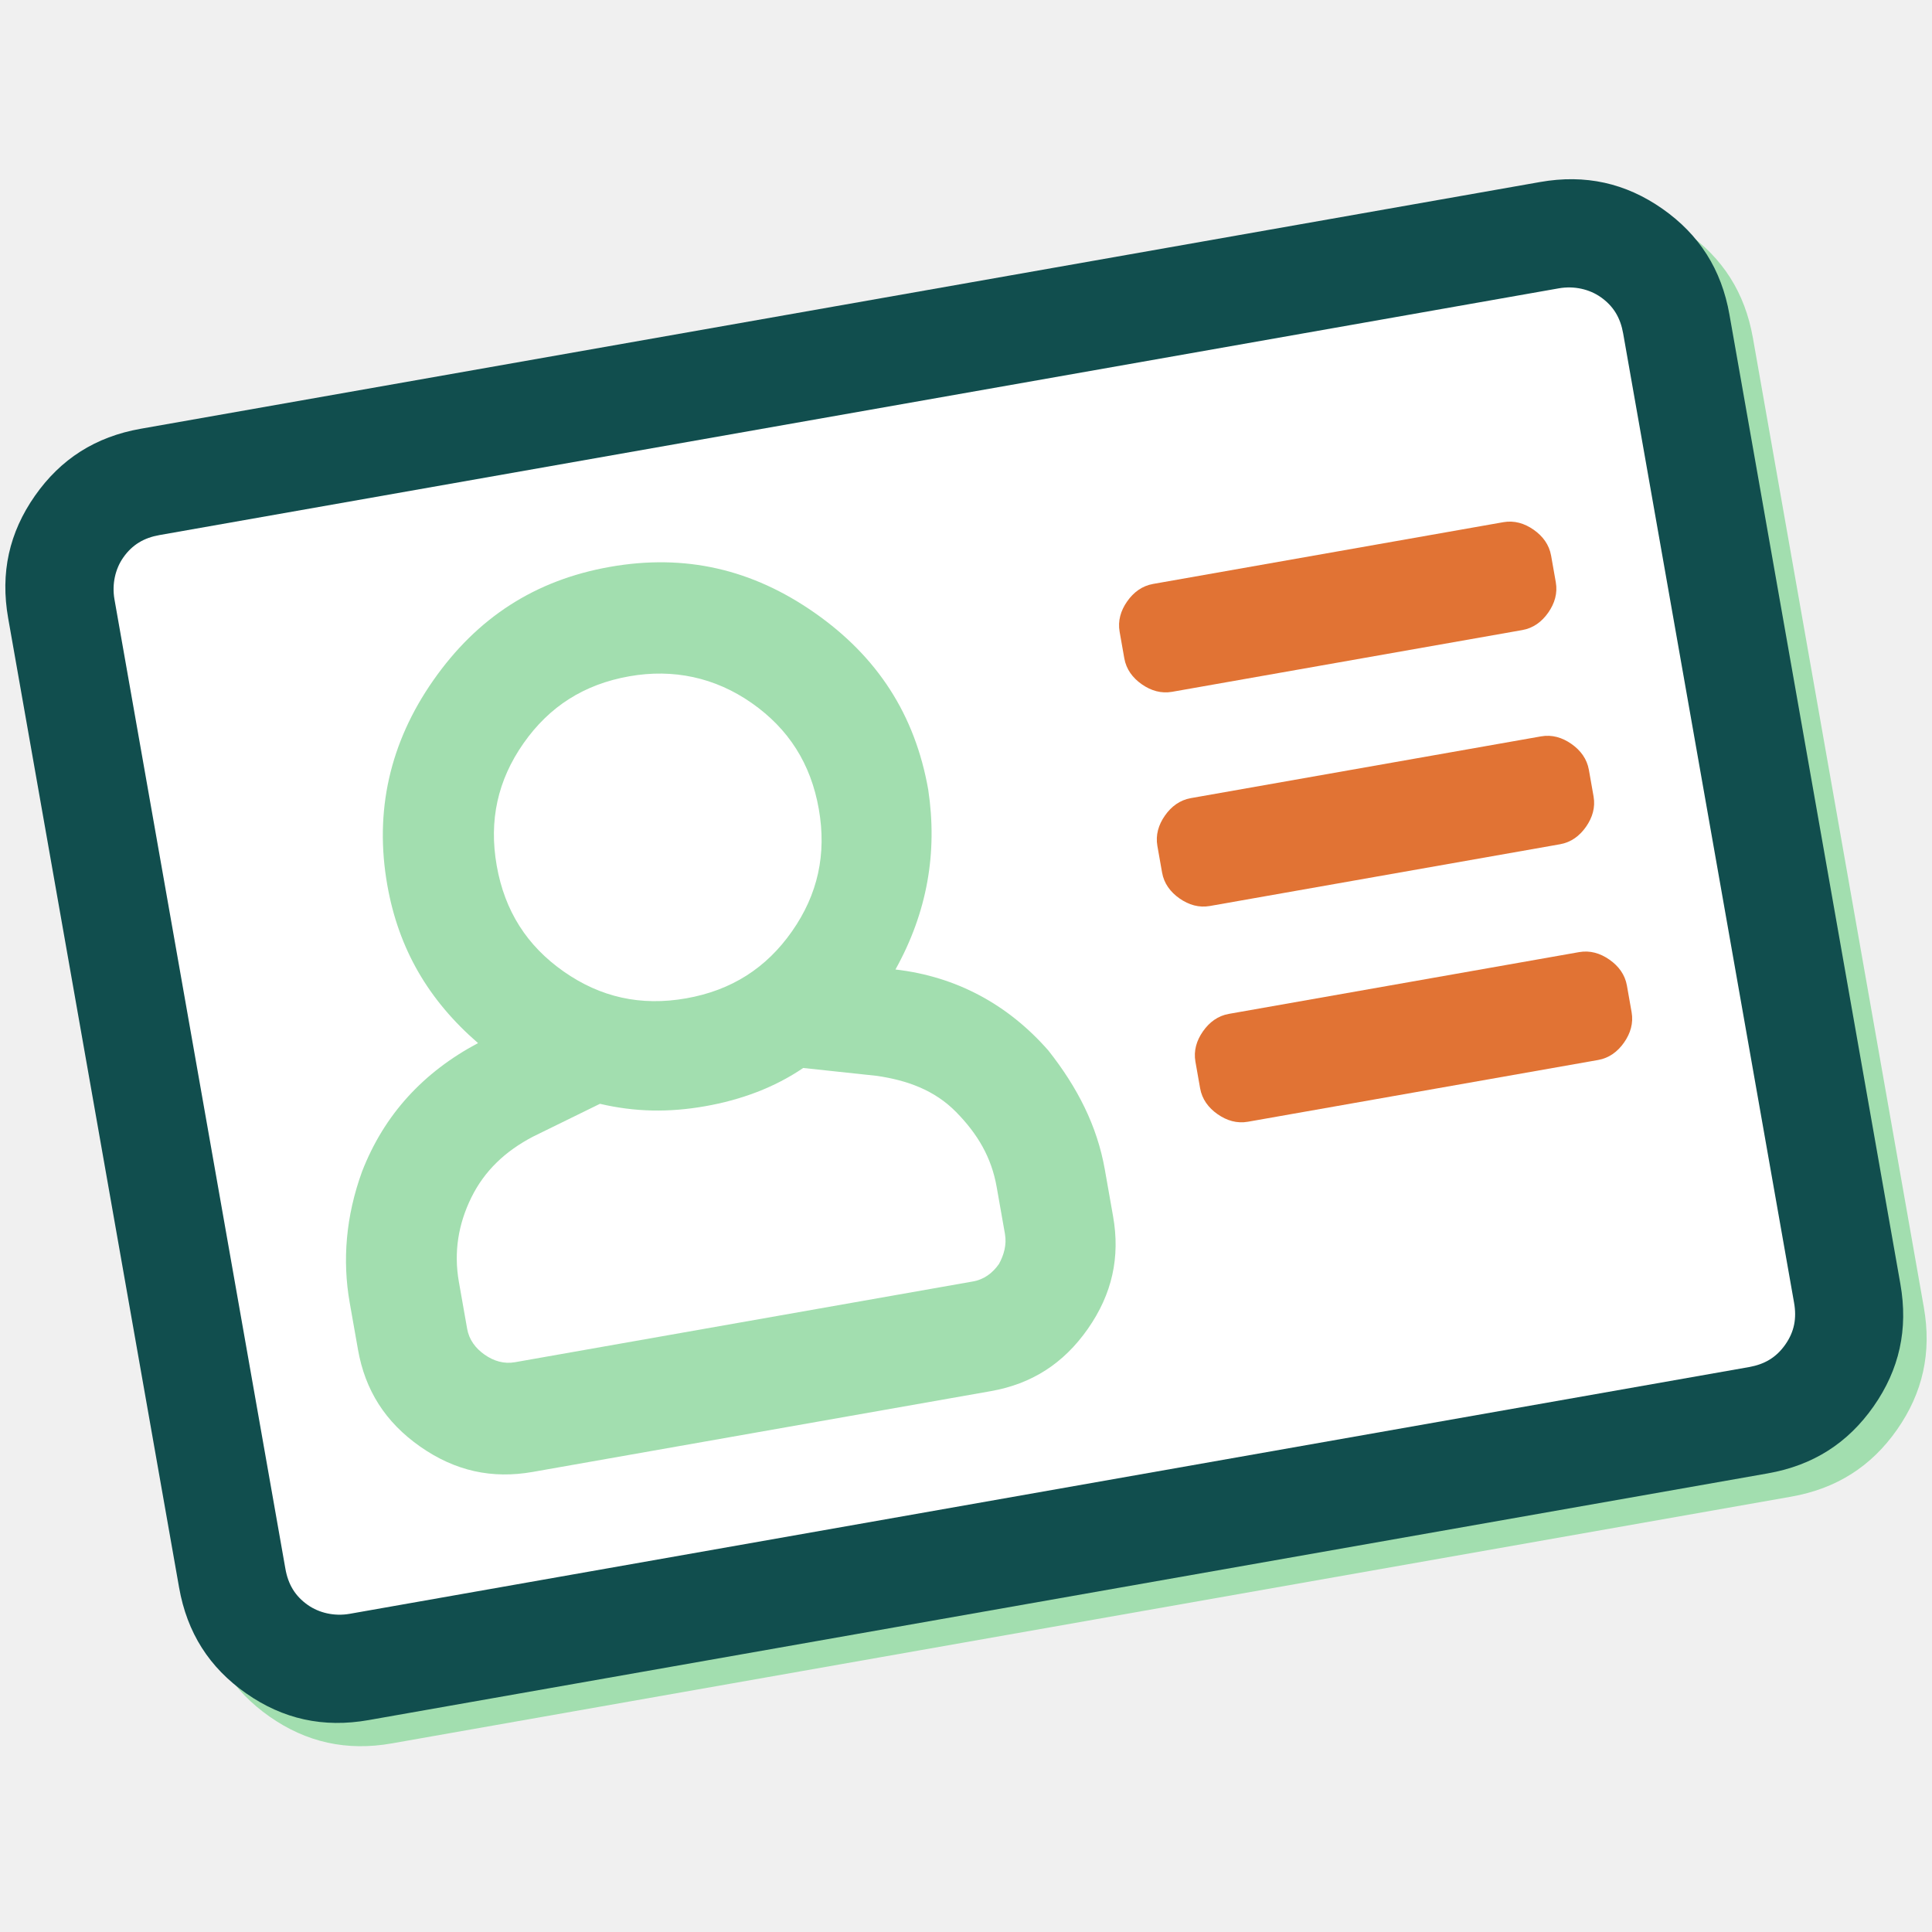
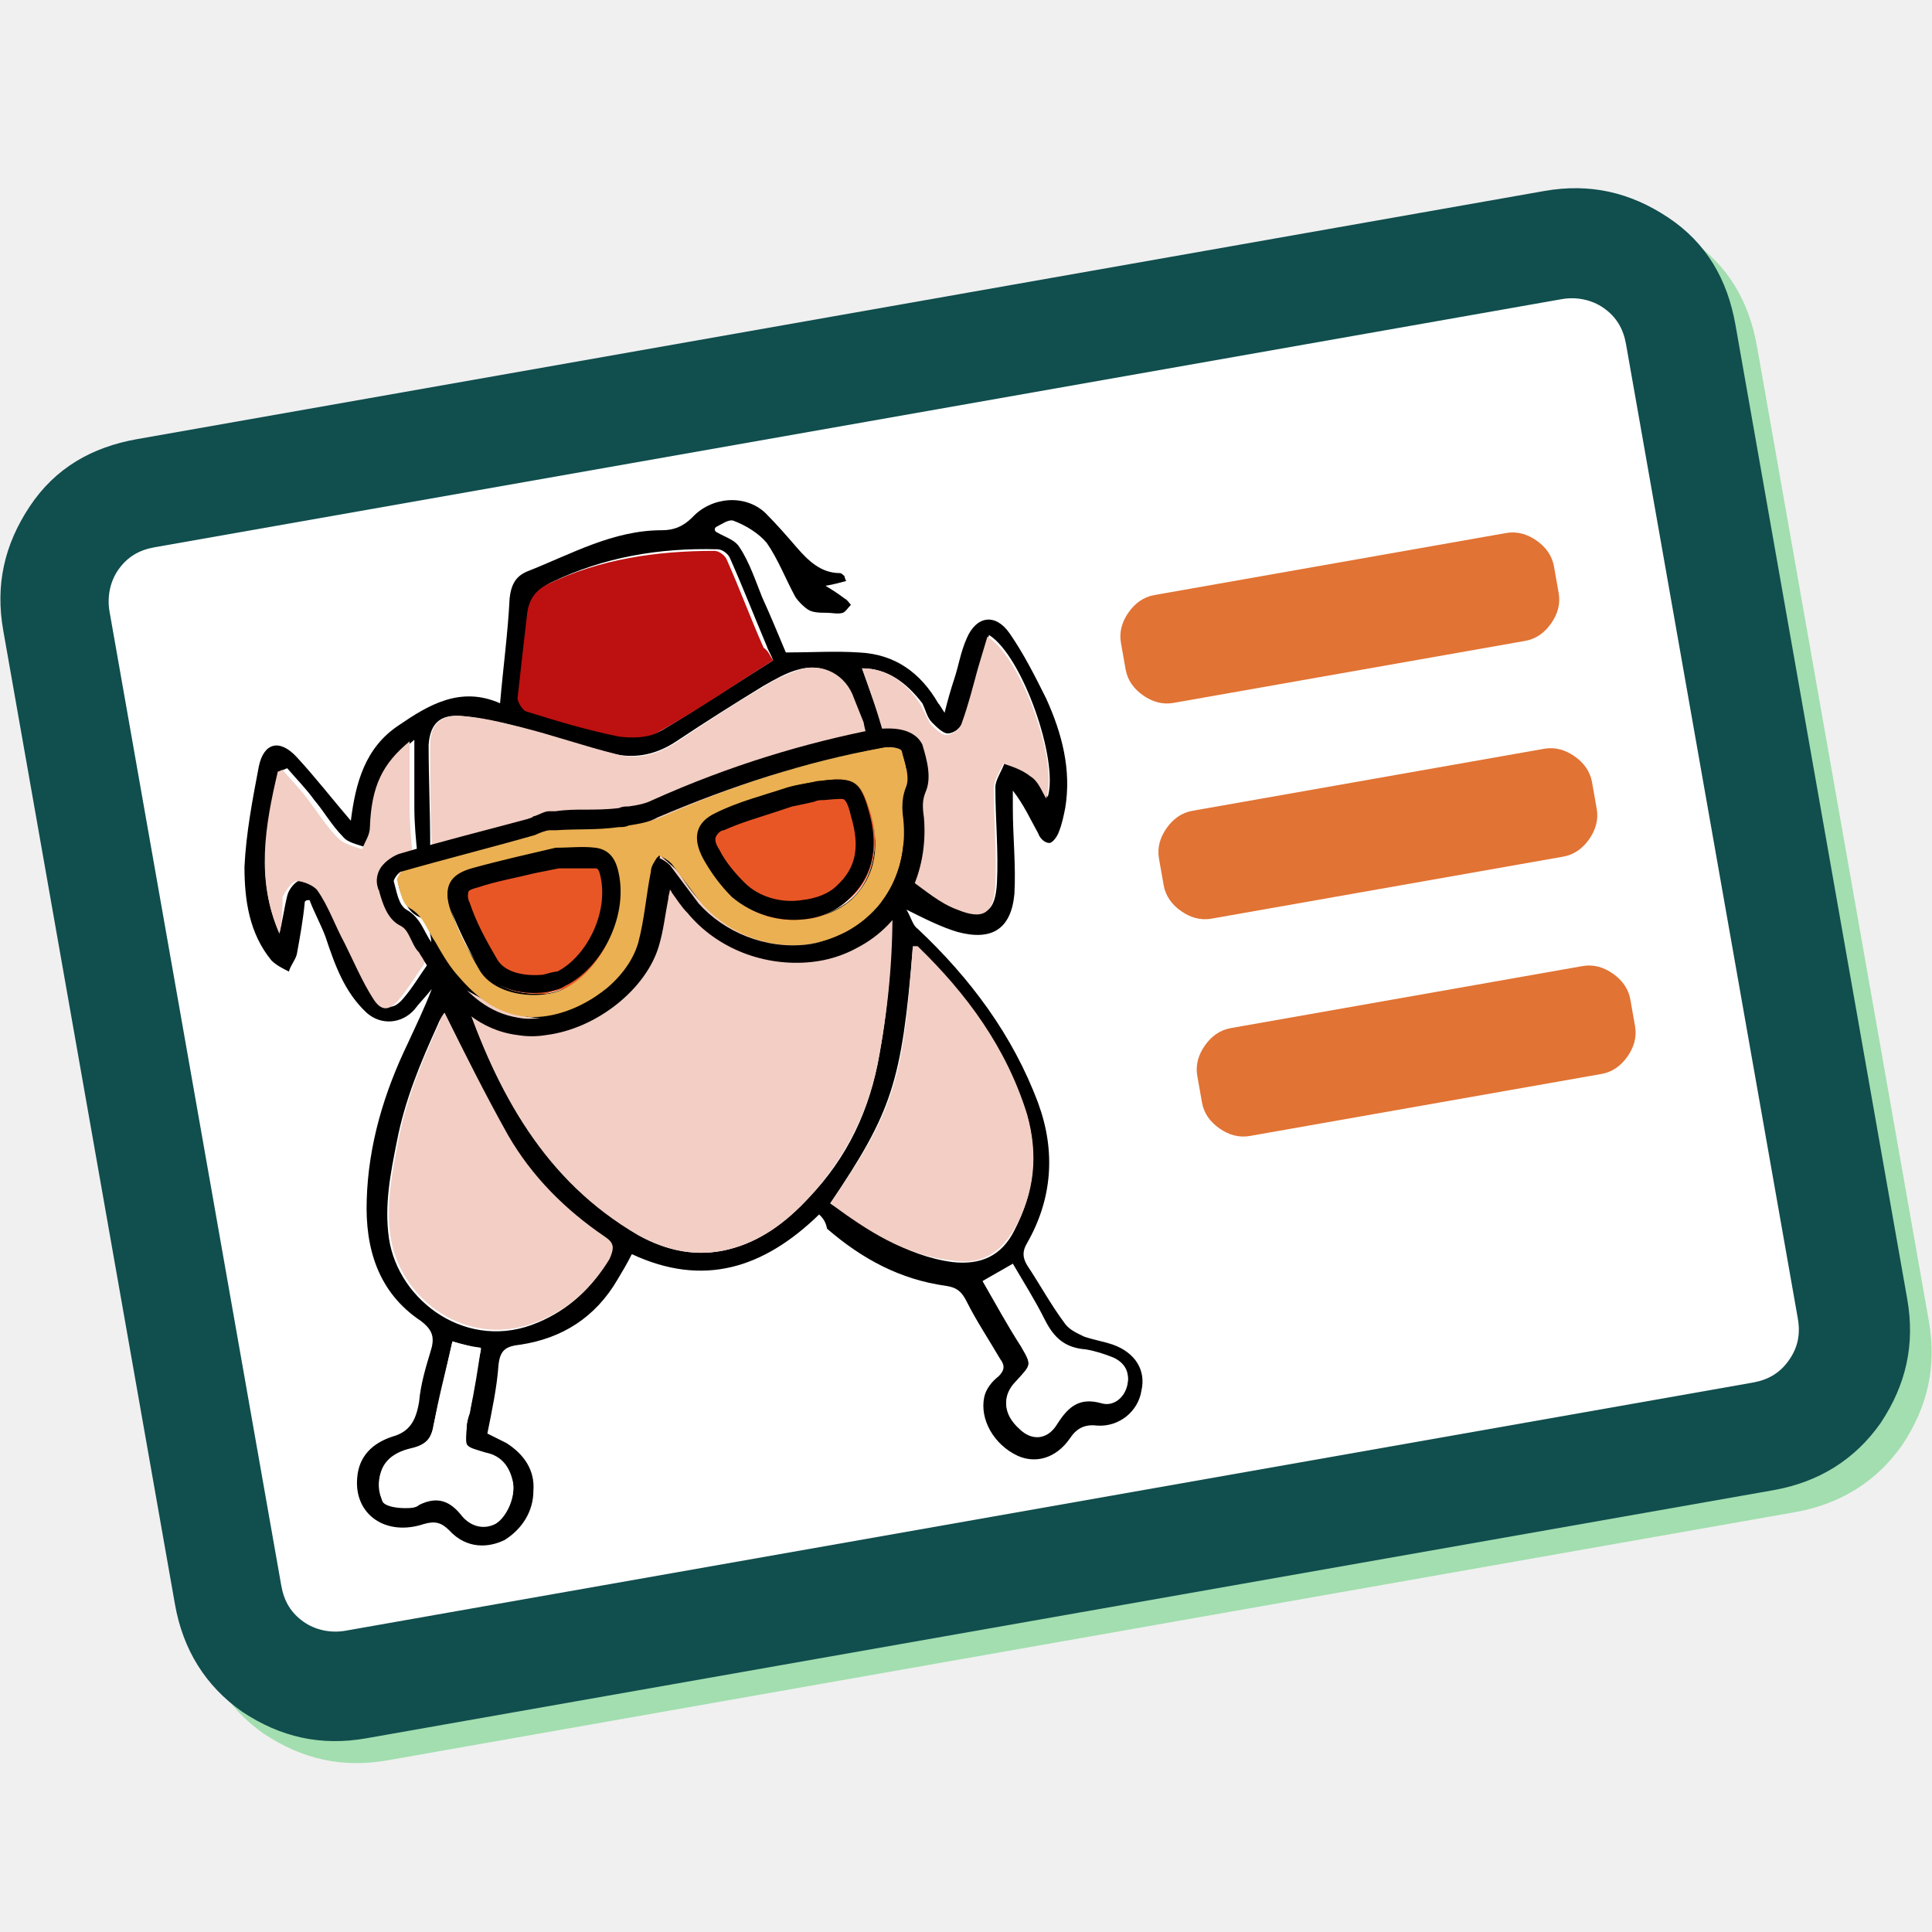
<svg xmlns="http://www.w3.org/2000/svg" version="1.1" id="Capa_1" x="0px" y="0px" viewBox="0 0 121.7 121.7" style="enable-background:new 0 0 121.7 121.7;" xml:space="preserve">
  <style type="text/css">
	.st0{fill-rule:evenodd;clip-rule:evenodd;fill:#A2DEAF;}
	.st1{fill-rule:evenodd;clip-rule:evenodd;fill:#114E4E;}
	.st2{fill-rule:evenodd;clip-rule:evenodd;fill:#FFFFFF;}
	.st3{fill-rule:evenodd;clip-rule:evenodd;fill:#E17334;}
+ 	.st4{fill:#F2CEC4;}
+ 	.st5{fill:#BD1010;}
+ 	.st6{fill:#E95626;}
+ 	.st7{fill:#FFFFFF;}
+ 	.st8{fill:#EAB052;}
</style>
-   <g id="Tablet_x2B_">
-     <g id="_x30_0---App---Tablet_x2B_" transform="translate(-177, -351)">
-       <g id="Tarjetas-molonas">
-         <g id="Group-2">
-           <g id="Group" transform="translate(63.19122, 54.43706) rotate(-10) translate(-63.19122, -54.43706) translate(7.318166, 11.29457)">
-             <path id="Path" class="st0" d="M211.2,384.8c2.9,0,5.3,1,7.3,3c2,2,3,4.4,3,7.3l0,62c0,2.9-1,5.3-3,7.3c-2,2-4.4,3-7.3,3       l-89.5,0c-2.9,0-5.3-1-7.3-3c-2-2-3-4.4-3-7.3l0-62c0-2.9,1-5.3,3-7.3c2-2,4.4-3,7.3-3H211.2z" />
-             <path id="Path-Copy" class="st1" d="M210,383.1c2.9,0,5.3,1,7.3,3s3,4.4,3,7.3l0,62c0,2.9-1,5.3-3,7.3c-2,2-4.4,3-7.3,3       l-89.5,0c-2.9,0-5.3-1-7.3-3c-2-2-3-4.4-3-7.3l0-62c0-2.9,1-5.3,3-7.3c2-2,4.4-3,7.3-3H210z" />
-             <path id="Path_1_" class="st2" d="M213.5,455.4l0-62c0-1-0.3-1.8-1-2.5c-0.6-0.6-1.5-1-2.5-1l-89.5,0c-1,0-1.8,0.3-2.5,1       c-0.6,0.6-1,1.5-1,2.5l0,62c0,1,0.3,1.8,1,2.5c0.6,0.6,1.5,1,2.5,1l89.5,0c1,0,1.8-0.3,2.5-1S213.5,456.4,213.5,455.4z" />
-             <path id="Combined-Shape" class="st3" d="M181.6,438.2c-0.7,0-1.3-0.3-1.8-0.8s-0.8-1.1-0.8-1.8v-1.7c0-0.7,0.3-1.3,0.8-1.8       c0.5-0.5,1.1-0.8,1.8-0.8H204c0.7,0,1.3,0.3,1.8,0.8c0.5,0.5,0.8,1.1,0.8,1.8v1.7c0,0.7-0.3,1.3-0.8,1.8       c-0.5,0.5-1.1,0.8-1.8,0.8H181.6z M181.6,424.4c-0.7,0-1.3-0.3-1.8-0.8c-0.5-0.5-0.8-1.1-0.8-1.8v-1.7c0-0.7,0.3-1.3,0.8-1.8       c0.5-0.5,1.1-0.8,1.8-0.8H204c0.7,0,1.3,0.3,1.8,0.8c0.5,0.5,0.8,1.1,0.8,1.8v1.7c0,0.7-0.3,1.3-0.8,1.8       c-0.5,0.5-1.1,0.8-1.8,0.8H181.6z M181.6,410.7c-0.7,0-1.3-0.3-1.8-0.8s-0.8-1.1-0.8-1.8v-1.7c0-0.7,0.3-1.3,0.8-1.8       c0.5-0.5,1.1-0.8,1.8-0.8l22.4,0c0.7,0,1.3,0.3,1.8,0.8c0.5,0.5,0.8,1.1,0.8,1.8v1.7c0,0.7-0.3,1.3-0.8,1.8       c-0.5,0.5-1.1,0.8-1.8,0.8H181.6z" />
-             <path id="Combined-Shape_1_" class="st0" d="M161.4,424.9c3.7,1.1,6.6,3.4,8.6,6.7c1.4,2.6,2.2,5.2,2.2,8v3       c0,2.6-0.9,4.8-2.8,6.7s-4.1,2.8-6.7,2.8h-29.3c-2.6,0-4.8-0.9-6.7-2.8s-2.8-4.1-2.8-6.7v-3c0-2.7,0.7-5.4,2.2-8       c2-3.3,4.9-5.5,8.6-6.7c-2.6-3.2-3.9-6.7-3.9-10.8c0-4.7,1.7-8.8,5.1-12.2c3.4-3.4,7.4-5.1,12.2-5.1s8.8,1.7,12.2,5.1       c3.4,3.4,5.1,7.4,5.1,12.2C165.3,418.1,164,421.7,161.4,424.9z M148.1,403.8c-2.9,0-5.3,1-7.3,3s-3,4.4-3,7.3       c0,2.9,1,5.3,3,7.3c2,2,4.4,3,7.3,3c2.9,0,5.3-1,7.3-3c2-2,3-4.4,3-7.3c0-2.9-1-5.3-3-7.3C153.4,404.8,150.9,403.8,148.1,403.8       z M165.3,442.5v-3c0-1.9-0.6-3.5-1.7-5.1s-2.7-2.5-4.5-3.1l-4.5-1.3c-2,0.9-4.2,1.3-6.5,1.3c-2.3,0-4.4-0.4-6.5-1.3l-4.5,1.3       c-1.9,0.6-3.4,1.6-4.5,3.1c-1.1,1.5-1.7,3.2-1.7,5.1v3c0,0.7,0.3,1.3,0.8,1.8c0.5,0.5,1.1,0.8,1.8,0.8l29.3,0       c0.7,0,1.3-0.3,1.8-0.8C165,443.8,165.3,443.2,165.3,442.5z" />
-           </g>
+   <g>
+     <g id="Card_1_">
+       <g id="Group_3_" transform="translate(63.19122, 54.43706) rotate(-10) translate(-63.19122, -54.43706) translate(7.318166, 11.29457)">
+         <path id="Path_6_" class="st0" d="M97.9,8.9c2.9,0,5.3,1,7.4,3s3,4.5,3,7.4l0,62.3c0,2.9-1,5.3-3,7.4c-2,2-4.5,3-7.4,3l-90,0     c-2.9,0-5.3-1-7.4-3c-2-2-3-4.5-3-7.4l0-62.3c0-2.9,1-5.3,3-7.4s4.5-3,7.4-3L97.9,8.9z" />
+         <path id="Path-Copy_3_" class="st1" d="M96.8,7.3c2.9,0,5.3,1,7.4,3s3,4.5,3,7.4l0,62.3c0,2.9-1,5.3-3,7.4c-2,2-4.5,3-7.4,3     l-90,0c-2.9,0-5.3-1-7.4-3c-2-2-3-4.5-3-7.4l0-62.3c0-2.9,1-5.3,3-7.4s4.5-3,7.4-3L96.8,7.3z" />
+         <path id="Path_5_" class="st2" d="M100.2,80l0-62.3c0-1-0.3-1.8-1-2.5c-0.6-0.6-1.5-1-2.5-1l-90,0c-1,0-1.8,0.3-2.5,1     c-0.6,0.6-1,1.5-1,2.5l0,62.3c0,1,0.3,1.8,1,2.5c0.6,0.6,1.5,1,2.5,1l90,0c1,0,1.8-0.3,2.5-1C99.9,81.8,100.2,81,100.2,80z" />
+         <path id="Combined-Shape_6_" class="st3" d="M68.2,62.7c-0.7,0-1.3-0.3-1.8-0.8c-0.5-0.5-0.8-1.1-0.8-1.8v-1.7     c0-0.7,0.3-1.3,0.8-1.8c0.5-0.5,1.1-0.8,1.8-0.8l22.5,0c0.7,0,1.3,0.3,1.8,0.8c0.5,0.5,0.8,1.1,0.8,1.8l0,1.7     c0,0.7-0.3,1.3-0.8,1.8c-0.5,0.5-1.1,0.8-1.8,0.8L68.2,62.7z M68.2,48.8c-0.7,0-1.3-0.3-1.8-0.8c-0.5-0.5-0.8-1.1-0.8-1.8v-1.7     c0-0.7,0.3-1.3,0.8-1.8c0.5-0.5,1.1-0.8,1.8-0.8l22.5,0c0.7,0,1.3,0.3,1.8,0.8s0.8,1.1,0.8,1.8v1.7c0,0.7-0.3,1.3-0.8,1.8     c-0.5,0.5-1.1,0.8-1.8,0.8L68.2,48.8z M68.2,35c-0.7,0-1.3-0.3-1.8-0.8c-0.5-0.5-0.8-1.1-0.8-1.8v-1.7c0-0.7,0.3-1.3,0.8-1.8     c0.5-0.5,1.1-0.8,1.8-0.8l22.5,0c0.7,0,1.3,0.3,1.8,0.8c0.5,0.5,0.8,1.1,0.8,1.8v1.7c0,0.7-0.3,1.3-0.8,1.8S91.4,35,90.7,35     L68.2,35z" />
+       </g>
+     </g>
+     <g>
+       <g>
+         <path d="M51.6,76.5c-3.5,3.4-7.3,4.6-11.8,2.5c-0.3,0.6-0.6,1.1-0.9,1.6c-1.4,2.4-3.5,3.7-6.1,4.1c-0.9,0.1-1.3,0.3-1.4,1.3     c-0.1,1.4-0.4,2.8-0.7,4.3c0.4,0.2,0.8,0.4,1.2,0.6c1.1,0.7,1.8,1.7,1.7,3c0,1.3-0.7,2.4-1.8,3.1c-1,0.5-2.4,0.6-3.5-0.6     c-0.5-0.5-0.9-0.6-1.6-0.4c-2.4,0.8-4.4-0.6-4.2-2.9c0.1-1.4,1-2.2,2.2-2.6c1.1-0.3,1.5-1,1.7-2.2c0.1-1.1,0.4-2.1,0.7-3.1     c0.3-0.9,0.2-1.4-0.6-2c-2.7-1.8-3.5-4.6-3.4-7.6c0.1-3.5,1.1-6.8,2.6-9.9c0.5-1.1,1-2.1,1.5-3.4c-0.4,0.5-0.8,0.9-1.1,1.3     c-0.8,0.9-2.1,1-3,0.2c-1.4-1.3-2-3-2.6-4.8c-0.3-0.8-0.7-1.5-1-2.3c-0.2,0-0.2,0-0.3,0.1c-0.1,1.1-0.3,2.2-0.5,3.3     c-0.1,0.4-0.4,0.7-0.5,1.1c-0.4-0.2-0.8-0.4-1.1-0.7c-1.4-1.7-1.7-3.8-1.7-5.9c0.1-2.1,0.5-4.2,0.9-6.3c0.3-1.5,1.3-1.8,2.4-0.6     c1.2,1.3,2.2,2.6,3.4,4c0.3-2.4,0.9-4.6,3-6c1.9-1.3,3.9-2.5,6.4-1.4c0.2-2.3,0.5-4.5,0.6-6.6c0.1-0.9,0.4-1.4,1.1-1.7     c2.8-1.1,5.4-2.6,8.5-2.6c0.7,0,1.3-0.2,1.9-0.8c1.2-1.3,3.3-1.5,4.6-0.3c0.7,0.7,1.4,1.5,2,2.2c0.7,0.8,1.5,1.6,2.7,1.6     c0.1,0,0.2,0.1,0.3,0.2c0,0,0,0.1,0.1,0.3c-0.4,0.1-0.7,0.2-1.3,0.3c0.5,0.3,0.8,0.5,1.2,0.8c0.2,0.1,0.3,0.3,0.4,0.4     c-0.2,0.2-0.3,0.4-0.5,0.5c-0.3,0.1-0.7,0-1,0c-0.4,0-0.9,0-1.2-0.2c-0.3-0.2-0.6-0.5-0.8-0.8c-0.6-1.1-1.1-2.4-1.8-3.4     c-0.5-0.6-1.3-1.1-2.1-1.4c-0.3-0.1-0.7,0.2-1.1,0.4c-0.1,0.1-0.1,0.2,0,0.3c0.7,0.4,1.2,0.5,1.5,1c0.6,0.9,1,2.1,1.4,3.1     c0.5,1.1,1,2.3,1.5,3.5c1.6,0,3.1-0.1,4.6,0c2.3,0.1,3.9,1.3,5,3.2c0.1,0.1,0.2,0.3,0.4,0.6c0.2-0.8,0.4-1.5,0.6-2.1     c0.3-0.9,0.4-1.7,0.8-2.6c0.6-1.4,1.8-1.6,2.7-0.3c0.9,1.3,1.6,2.7,2.3,4.1c1,2.2,1.6,4.5,1.2,6.9c-0.1,0.5-0.2,1-0.4,1.5     c-0.1,0.3-0.4,0.7-0.6,0.7c-0.3,0-0.6-0.3-0.7-0.6c-0.5-0.9-0.9-1.8-1.6-2.7c0,0.4,0,0.7,0,1.1c0,1.8,0.2,3.6,0.1,5.4     c-0.2,2.2-1.4,3-3.6,2.4c-1-0.3-2-0.8-3.2-1.4c0.3,0.5,0.4,1,0.7,1.2c3.3,3.1,6,6.7,7.6,11c1.1,3,0.9,6-0.7,8.8     c-0.3,0.5-0.3,0.9,0,1.4c0.8,1.2,1.5,2.5,2.4,3.7c0.3,0.4,0.8,0.6,1.2,0.8c0.6,0.2,1.2,0.3,1.8,0.5c1.4,0.5,2.1,1.6,1.8,2.9     c-0.2,1.3-1.4,2.3-2.8,2.2c-0.8-0.1-1.3,0.2-1.7,0.8c-0.9,1.3-2.2,1.6-3.3,1.1c-1.5-0.7-2.4-2.3-2.1-3.7c0.1-0.5,0.5-1,0.9-1.3     c0.4-0.4,0.4-0.7,0.1-1.1c-0.7-1.2-1.5-2.4-2.1-3.6c-0.3-0.6-0.6-0.9-1.3-1c-2.9-0.4-5.3-1.7-7.5-3.6     C52,76.9,51.8,76.7,51.6,76.5z M56.2,56.2c-0.4,0.4-0.7,0.6-0.9,0.9c-1.8,2.3-4.2,2.7-6.9,2.2c-2.5-0.5-4.2-2.1-5.5-4.1     c-0.3-0.5-0.9-0.9-1.3-1.3c-0.2,0.6-0.5,1.1-0.5,1.7c-0.2,1.9-0.4,3.9-1.7,5.4c-1.7,2-3.7,3.6-6.5,3c-1.3-0.3-2.5-1.1-3.7-1.7     c0-0.1,0,0.1,0,0.3c2.1,6.2,5.1,11.7,11,15.2c1.8,1,3.7,1.4,5.7,0.9c2-0.5,3.6-1.7,5-3.2c2.5-2.6,3.9-5.6,4.5-9.1     C56,63.1,56.2,59.8,56.2,56.2z M54.8,47.2c-0.2-0.6-0.3-1.2-0.5-1.7c-0.2-0.5-0.4-1-0.6-1.5c-0.5-1.5-1.9-2.3-3.5-1.8     c-0.7,0.2-1.4,0.6-2.1,1c-1.8,1.1-3.7,2.3-5.5,3.5c-1.2,0.8-2.5,1.1-3.9,0.8c-2-0.5-4-1.1-6-1.7c-1.2-0.3-2.5-0.6-3.7-0.7     c-1.3-0.1-1.9,0.5-2,1.8c0,2.1,0.1,4.3,0.1,6.4c0,0.3,0.1,0.5,0.2,0.9c0.5-0.1,0.9-0.3,1.3-0.4c3.1-1,6.3-1.6,9.6-1.7     c1.6,0,3.1-0.4,4.5-1c2.2-0.9,4.4-1.7,6.6-2.5C51.2,48.1,53,47.7,54.8,47.2z M28,63.8c-0.1,0.2-0.3,0.4-0.4,0.7     c-1.1,2.4-2.1,4.8-2.6,7.4c-0.4,2-0.8,4-0.5,6.1c0.6,4,5,7.2,9.4,5.3c1.9-0.8,3.3-2.1,4.4-3.9c0.4-0.7,0.3-0.9-0.3-1.4     c-2.5-1.7-4.6-3.8-6.1-6.4C30.5,69,29.3,66.4,28,63.8z M52.3,75.8c2.4,1.6,4.7,3.3,7.7,3.7c1.8,0.2,3.1-0.4,3.9-2     c1.2-2.3,1.5-4.7,0.8-7.2c-1.3-4.2-3.8-7.6-6.9-10.6c-0.1,0-0.2,0-0.3,0C56.8,68.2,56.2,70,52.3,75.8z M48.7,41.6     c-0.1-0.3-0.3-0.6-0.4-0.9c-0.8-1.9-1.5-3.7-2.3-5.5c-0.1-0.3-0.5-0.6-0.8-0.6c-3.7-0.1-7.2,0.5-10.5,2.1c-0.8,0.4-1.2,1-1.3,1.9     c-0.2,1.8-0.5,3.5-0.6,5.3c0,0.3,0.2,0.8,0.5,0.8c2,0.6,3.9,1.2,5.9,1.6c0.8,0.2,1.8,0.1,2.5-0.3C43.9,44.7,46.3,43.1,48.7,41.6z      M54.3,42.1c0.5,1.4,1,2.8,1.5,4.2c0.1,0.3,0.2,0.7,0.4,0.7c0.8,0.1,0.9,0.6,1,1.2c0,0.6-0.1,1.1-0.2,1.7c0,0.3-0.2,0.6-0.2,0.9     c0.1,1.4,0.3,2.7,0.5,4.1c0,0.2,0,0.4,0.1,0.4c1,0.7,1.9,1.5,3,1.9c1.7,0.7,2.3,0.2,2.4-1.6c0.1-2-0.1-4-0.1-6     c0-0.5,0.4-1,0.6-1.6c0.6,0.3,1.2,0.4,1.7,0.8c0.4,0.3,0.6,0.9,1,1.4c0.7-2.3-1.6-8.9-3.7-10.2c-0.2,0.7-0.4,1.3-0.6,2     c-0.3,1.1-0.6,2.3-1,3.4c-0.1,0.4-0.6,0.8-1,0.8c-0.3,0-0.7-0.4-1-0.7c-0.3-0.3-0.4-0.8-0.6-1.2C57.1,43,55.9,42.1,54.3,42.1z      M17.6,58.8c0.2-0.8,0.3-1.6,0.5-2.4c0.1-0.4,0.5-0.9,0.9-1c0.4,0,1,0.2,1.3,0.6c0.6,1.1,1.1,2.2,1.7,3.3     c0.6,1.2,1.1,2.4,1.8,3.5c0.5,0.8,1,0.8,1.6,0.1c0.6-0.7,1-1.4,1.5-2.1c0.5-0.7,0.3-2.7-0.4-3c-0.8-0.3-1-1-1.3-1.7     c-0.2-0.6-0.2-1,0.5-1.2c0.6-0.1,0.6-0.5,0.6-1c-0.1-1-0.2-2-0.2-3.1c0-1.4,0-2.7,0-4.2c-1.7,1.4-2.4,2.8-2.5,5.4     c0,0.5-0.4,0.9-0.5,1.4c-0.5-0.2-1.2-0.3-1.5-0.7c-0.7-0.7-1.2-1.6-1.8-2.3c-0.5-0.7-1.1-1.3-1.7-2c-0.1,0-0.2,0.1-0.3,0.1     C16.7,51.9,16.1,55.3,17.6,58.8z M34.4,62.6c0.5-0.1,1-0.2,1.4-0.5c2-1,3.9-4.2,3.2-7c-0.3-1.1-0.8-1.7-2-1.7     c-2.6,0.1-5.2,0.7-7.7,1.6c-0.9,0.3-1.2,1-1,1.8c0.2,0.9,0.5,1.7,0.9,2.5C30.5,61.6,31.4,62.7,34.4,62.6z M50.9,58.1     c0.8-0.4,1.7-0.7,2.4-1.2c1.9-1.4,2.3-4.2,1.2-6.6c-0.4-0.9-1-1.3-1.9-1.1c-1,0.1-2,0.3-2.9,0.6c-1.6,0.5-3.2,1-4.7,1.7     c-0.9,0.4-1.2,1.2-0.9,2.2C45,56.4,48,58.3,50.9,58.1z M28.5,84.5c-0.4,1.8-0.9,3.6-1.2,5.4c-0.2,0.8-0.5,1.2-1.3,1.4     c-0.9,0.2-1.7,0.6-2,1.5c-0.2,0.5-0.1,1.3,0.1,1.8c0.2,0.3,0.9,0.4,1.4,0.4c0.3,0,0.7,0,0.9-0.2c1.2-0.6,2-0.2,2.7,0.7     c0.5,0.6,1.3,0.9,2.1,0.5c0.7-0.4,1.3-1.7,1.1-2.6c-0.2-1-0.8-1.6-1.7-1.8c-1.3-0.3-1.3-0.3-1.2-1.7c0-0.3,0.1-0.6,0.2-0.9     c0.2-1.3,0.4-2.7,0.7-4C29.7,84.8,29.2,84.7,28.5,84.5z M61.9,80.7c0.8,1.4,1.6,2.7,2.4,4C65,86,65,85.9,64,87     c-0.9,0.9-0.8,2,0.2,2.9c0.9,0.8,1.8,0.8,2.4-0.3c0.7-1.2,1.4-1.7,2.8-1.3c0.7,0.2,1.4-0.3,1.6-1.1c0.2-0.8-0.2-1.4-0.9-1.7     c-0.5-0.2-1.1-0.4-1.7-0.5c-1.3-0.1-2-0.7-2.6-1.9c-0.6-1.2-1.3-2.3-2-3.5C63.1,80,62.6,80.3,61.9,80.7z" />
+         <path class="st4" d="M56.2,56.2c0.1,3.6-0.2,6.9-0.8,10.2c-0.6,3.5-2.1,6.5-4.5,9.1c-1.4,1.5-3,2.7-5,3.2c-2,0.5-3.9,0.1-5.7-0.9     c-5.9-3.4-8.9-9-11-15.2c-0.1-0.2,0-0.3,0-0.3c1.2,0.6,2.4,1.4,3.7,1.7c2.8,0.6,4.8-1,6.5-3c1.3-1.5,1.5-3.5,1.7-5.4     c0.1-0.6,0.4-1.2,0.5-1.7c0.4,0.4,1,0.8,1.3,1.3c1.3,2.1,3.1,3.7,5.5,4.1c2.7,0.5,5.1,0,6.9-2.2C55.5,56.8,55.8,56.6,56.2,56.2z" />
+         <path class="st4" d="M54.8,47.2c-1.9,0.5-3.7,0.8-5.4,1.4c-2.2,0.7-4.5,1.6-6.6,2.5c-1.5,0.6-2.9,1-4.5,1     c-3.3,0.1-6.5,0.7-9.6,1.7c-0.4,0.1-0.8,0.2-1.3,0.4c-0.1-0.3-0.2-0.6-0.2-0.9c-0.1-2.1-0.1-4.3-0.1-6.4c0-1.3,0.7-1.9,2-1.8     c1.3,0.1,2.5,0.4,3.7,0.7c2,0.5,4,1.2,6,1.7c1.4,0.4,2.7,0,3.9-0.8c1.8-1.2,3.6-2.4,5.5-3.5c0.6-0.4,1.3-0.7,2.1-1     c1.5-0.5,3,0.3,3.5,1.8c0.2,0.5,0.4,1,0.6,1.5C54.5,46.1,54.7,46.6,54.8,47.2z" />
+         <path class="st4" d="M28,63.8c1.3,2.6,2.6,5.2,4,7.7c1.5,2.6,3.6,4.7,6.1,6.4c0.6,0.4,0.6,0.7,0.3,1.4c-1.1,1.8-2.5,3.1-4.4,3.9     c-4.5,1.9-8.8-1.3-9.4-5.3c-0.3-2.1,0.1-4,0.5-6.1c0.5-2.6,1.5-5,2.6-7.4C27.7,64.2,27.9,63.9,28,63.8z" />
+         <path class="st4" d="M52.3,75.8c4-5.8,4.6-7.7,5.2-16.2c0.1,0,0.2,0,0.3,0c3.1,3,5.6,6.4,6.9,10.6c0.7,2.5,0.5,4.9-0.8,7.2     c-0.9,1.6-2.2,2.3-3.9,2C57,79.1,54.6,77.5,52.3,75.8z" />
+         <path class="st5" d="M48.7,41.6c-2.4,1.5-4.7,3.1-7.2,4.5c-0.7,0.4-1.7,0.4-2.5,0.3c-2-0.4-4-1-5.9-1.6c-0.2-0.1-0.5-0.6-0.5-0.8     c0.2-1.8,0.4-3.6,0.6-5.3c0.1-0.9,0.5-1.5,1.3-1.9c3.3-1.6,6.9-2.1,10.5-2.1c0.3,0,0.7,0.3,0.8,0.6c0.8,1.8,1.5,3.7,2.3,5.5     C48.4,41,48.5,41.3,48.7,41.6z" />
+         <path class="st4" d="M54.3,42.1c1.6,0,2.8,0.9,3.7,2.3c0.2,0.4,0.4,0.8,0.6,1.2c0.3,0.3,0.7,0.7,1,0.7c0.4,0,0.9-0.4,1-0.8     c0.4-1.1,0.7-2.3,1-3.4c0.2-0.7,0.4-1.3,0.6-2c2.1,1.3,4.5,7.8,3.7,10.2c-0.3-0.5-0.5-1.1-1-1.4c-0.5-0.4-1.1-0.6-1.7-0.8     c-0.2,0.5-0.6,1-0.6,1.6c0,2,0.2,4,0.1,6c-0.1,1.8-0.7,2.3-2.4,1.6c-1.1-0.4-2-1.2-3-1.9c-0.1-0.1-0.1-0.3-0.1-0.4     c-0.2-1.4-0.4-2.7-0.5-4.1c0-0.3,0.2-0.6,0.2-0.9c0.1-0.6,0.2-1.1,0.2-1.7c0-0.6-0.2-1.1-1-1.2c-0.1,0-0.3-0.4-0.4-0.7     C55.3,44.9,54.8,43.5,54.3,42.1z" />
+         <path class="st4" d="M17.6,58.8c-1.5-3.4-0.9-6.8-0.1-10.2c0.1,0,0.2-0.1,0.3-0.1c0.6,0.7,1.2,1.3,1.7,2c0.6,0.8,1.1,1.6,1.8,2.3     c0.4,0.4,1,0.5,1.5,0.7c0.2-0.5,0.5-0.9,0.5-1.4c0.1-2.6,0.8-4,2.5-5.4c0,1.4,0,2.8,0,4.2c0,1,0.1,2,0.2,3.1     c0.1,0.5,0.1,0.9-0.6,1c-0.7,0.1-0.7,0.6-0.5,1.2c0.3,0.7,0.5,1.3,1.3,1.7c0.7,0.3,0.9,2.4,0.4,3c-0.5,0.7-0.9,1.4-1.5,2.1     c-0.6,0.7-1.1,0.7-1.6-0.1c-0.7-1.1-1.2-2.3-1.8-3.5c-0.6-1.1-1-2.3-1.7-3.3c-0.2-0.3-0.9-0.6-1.3-0.6c-0.3,0-0.7,0.6-0.9,1     C17.8,57.1,17.8,57.9,17.6,58.8z" />
+         <path class="st6" d="M34.4,62.6c-3,0.1-3.9-1-5.1-3.3c-0.4-0.8-0.7-1.7-0.9-2.5c-0.2-0.8,0.2-1.5,1-1.8c2.5-0.8,5-1.4,7.7-1.6     c1.1-0.1,1.7,0.5,2,1.7c0.6,2.8-1.2,6-3.2,7C35.4,62.4,34.9,62.4,34.4,62.6z" />
+         <path class="st6" d="M50.9,58.1c-3,0.2-5.9-1.8-6.8-4.5c-0.3-1,0-1.8,0.9-2.2c1.5-0.7,3.1-1.2,4.7-1.7c0.9-0.3,1.9-0.4,2.9-0.6     c0.9-0.1,1.5,0.3,1.9,1.1c1.1,2.5,0.7,5.2-1.2,6.6C52.6,57.4,51.7,57.7,50.9,58.1z" />
+         <path class="st7" d="M28.5,84.5c0.6,0.2,1.1,0.3,1.8,0.4c-0.2,1.3-0.4,2.7-0.7,4c-0.1,0.3-0.2,0.6-0.2,0.9     c-0.2,1.4-0.1,1.3,1.2,1.7c1,0.2,1.5,0.9,1.7,1.8c0.2,0.9-0.4,2.2-1.1,2.6c-0.8,0.4-1.6,0.1-2.1-0.5c-0.8-0.9-1.6-1.3-2.7-0.7     c-0.3,0.1-0.6,0.2-0.9,0.2c-0.5-0.1-1.2-0.1-1.4-0.4c-0.3-0.5-0.3-1.2-0.1-1.8c0.3-0.9,1.1-1.3,2-1.5c0.8-0.2,1.2-0.6,1.3-1.4     C27.7,88.1,28.1,86.3,28.5,84.5z" />
+         <path class="st7" d="M61.9,80.7c0.7-0.4,1.2-0.7,1.9-1c0.7,1.1,1.4,2.3,2,3.5c0.6,1.2,1.3,1.8,2.6,1.9c0.6,0.1,1.2,0.2,1.7,0.5     c0.7,0.3,1.1,0.9,0.9,1.7c-0.2,0.8-0.9,1.3-1.6,1.1c-1.4-0.4-2.1,0.2-2.8,1.3c-0.6,1-1.6,1.1-2.4,0.3c-1-0.9-1.1-2-0.2-2.9     c1-1.1,1-1.1,0.3-2.3C63.4,83.4,62.7,82.1,61.9,80.7z" />
+       </g>
+       <g>
+         <g>
+           <path class="st8" d="M35.2,52.2c1.5-0.1,2.5,0,4-0.2c0.8-0.1,1.7-0.2,2.4-0.5c4.5-2,9.1-3.5,13.9-4.4c0.4-0.1,1.2,0,1.3,0.2      c0.2,0.7,0.5,1.6,0.3,2.2c-0.3,0.7-0.3,1.4-0.2,2.1c0.3,3-1,5.7-3.6,7.1c-3.4,1.8-7.2,0.5-9.2-1.9c-0.6-0.8-1.2-1.6-1.8-2.4      c-0.2-0.2-0.5-0.4-0.8-0.5c-0.2,0.3-0.4,0.6-0.4,0.9c-0.3,1.5-0.4,3-0.8,4.5c-0.8,2.8-4.6,5.2-7.5,4.7c-1.8-0.3-3-1.4-4.1-2.7      c-0.5-0.6-0.9-1.3-1.3-2c-0.5-0.7-0.7-1.6-1.6-2.1c-0.5-0.3-0.6-1.1-0.8-1.8c0-0.1,0.3-0.6,0.5-0.6c2.8-0.8,5.6-1.5,8.4-2.3      c0.2-0.1,0.7-0.3,0.9-0.3C35,52.2,35.2,52.2,35.2,52.2z M35,53.5c-1.7,0.4-3.5,0.8-5.3,1.3c-1.4,0.4-1.8,1.2-1.3,2.6      c0.5,1.3,1.1,2.5,1.8,3.7c1,1.7,3.9,1.9,5.3,1.2c2.3-1.1,4.1-4.5,3.3-7.4c-0.2-0.7-0.6-1.2-1.4-1.3C36.7,53.4,35.9,53.5,35,53.5      z M51.6,49.2c-0.4,0.1-1.2,0.2-1.9,0.4c-1.5,0.5-3.1,0.9-4.5,1.6c-1.3,0.6-1.5,1.6-0.8,2.9c0.5,0.9,1.1,1.7,1.8,2.4      c2,1.9,5.4,1.9,7.4,0.2c1.7-1.6,1.8-3.6,1.2-5.6C54.2,49.2,53.8,48.9,51.6,49.2z" />
+           <path d="M55.6,47.1c0.4-0.1,1.1,0,1.2,0.2c0.2,0.7,0.5,1.6,0.3,2.2c-0.3,0.7-0.3,1.4-0.2,2.1c0.3,3-1,5.7-3.6,7.1      c-0.8,0.4-1.6,0.7-2.5,0.8c-2.6,0.3-5.2-0.8-6.8-2.6c-0.6-0.8-1.2-1.6-1.8-2.4c-0.2-0.2-0.5-0.4-0.8-0.5      c-0.2,0.3-0.4,0.6-0.4,0.9c-0.3,1.5-0.4,3-0.8,4.5c-0.7,2.4-3.5,4.4-6.1,4.7c-0.5,0.1-1,0.1-1.5,0c-1.8-0.3-3-1.4-4.1-2.7      c-0.5-0.6-0.9-1.3-1.3-2c-0.5-0.7-0.7-1.6-1.6-2.1c-0.5-0.3-0.6-1.1-0.8-1.8c0-0.1,0.3-0.6,0.5-0.6c2.8-0.8,5.6-1.5,8.4-2.3      c0.2-0.1,0.7-0.3,0.9-0.3c0.2,0,0.4,0,0.4,0c1.5-0.1,2.5,0,4-0.2c0.2,0,0.4,0,0.6-0.1c0.6-0.1,1.3-0.2,1.8-0.5      C46.1,49.5,50.7,48,55.6,47.1C55.5,47.1,55.6,47.1,55.6,47.1 M50.7,57.9c1.1-0.1,2.1-0.6,2.8-1.3c1.7-1.6,1.8-3.6,1.2-5.6      c-0.5-1.8-1-2.1-3-1.8c-0.1,0-0.1,0-0.2,0c-0.4,0.1-1.2,0.2-1.9,0.4c-1.5,0.5-3.1,0.9-4.5,1.6c-1.3,0.6-1.5,1.6-0.8,2.9      c0.5,0.9,1.1,1.7,1.8,2.4C47.4,57.6,49.1,58.1,50.7,57.9 M34.4,62.5c0.5-0.1,0.9-0.2,1.2-0.4c2.3-1.1,4.1-4.5,3.3-7.4      c-0.2-0.7-0.6-1.2-1.4-1.3c-0.8-0.1-1.6,0-2.5,0c-1.7,0.4-3.5,0.8-5.3,1.3c-1.4,0.4-1.8,1.2-1.3,2.6c0.5,1.3,1.1,2.5,1.8,3.7      C31.1,62.3,32.9,62.7,34.4,62.5 M55.5,45.9c-0.1,0-0.1,0-0.2,0c-4.6,0.9-9.3,2.3-14.2,4.5c-0.4,0.2-0.8,0.3-1.5,0.4      c-0.2,0-0.4,0-0.6,0.1c-0.8,0.1-1.5,0.1-2.2,0.1c-0.5,0-1.1,0-1.8,0.1l0,0l0,0l-0.4,0c-0.3,0-0.6,0.2-0.9,0.3      c-0.1,0-0.2,0.1-0.2,0.1l-0.3,0.1c-2.6,0.7-5.4,1.4-8.1,2.2c-0.5,0.2-1,0.6-1.2,1c-0.2,0.4-0.2,0.8-0.1,1.1      c0,0.1,0.1,0.2,0.1,0.3c0.2,0.7,0.5,1.7,1.3,2.1c0.4,0.2,0.5,0.5,0.8,1.1c0.1,0.2,0.2,0.4,0.4,0.6c0.1,0.2,0.2,0.3,0.3,0.5      c0.3,0.5,0.7,1.1,1.1,1.6c0.9,1.2,2.4,2.8,4.8,3.1c0.6,0.1,1.2,0.1,1.8,0c3.2-0.4,6.3-2.9,7.1-5.6c0.3-1,0.4-2,0.6-3      c0-0.2,0.1-0.4,0.1-0.6c0,0.1,0.1,0.1,0.1,0.2c0.3,0.4,0.6,0.9,1,1.3c1.9,2.3,4.9,3.4,7.8,3.1c1-0.1,2-0.4,2.9-0.9      c2.9-1.5,4.5-4.7,4.2-8.2c-0.1-0.7-0.1-1.1,0.1-1.6c0.4-0.9,0.1-2-0.2-3C57.5,45.7,55.8,45.9,55.5,45.9L55.5,45.9z M51.8,50.4      l0.1,0c1-0.1,1.3-0.1,1.3,0c0,0,0.2,0.1,0.4,1c0.6,2,0.3,3.3-0.9,4.4c-0.5,0.5-1.3,0.8-2.2,0.9c-1.3,0.2-2.7-0.2-3.6-1.1      c-0.6-0.6-1.2-1.3-1.6-2.1c-0.2-0.3-0.3-0.6-0.2-0.8c0.1-0.2,0.3-0.4,0.5-0.4c1.1-0.5,2.2-0.8,3.4-1.2c0.3-0.1,0.6-0.2,0.9-0.3      c0.5-0.1,1-0.2,1.4-0.3C51.5,50.4,51.7,50.4,51.8,50.4L51.8,50.4z M34.2,61.4c-1.1,0.1-2.4-0.1-2.9-1c-0.7-1.2-1.3-2.3-1.7-3.5      c-0.2-0.4-0.1-0.6-0.1-0.7c0-0.1,0.2-0.2,0.6-0.3c1.2-0.4,2.4-0.6,3.6-0.9c0.5-0.1,1-0.2,1.5-0.3c0.2,0,0.4,0,0.7,0      c0.6,0,1.1,0,1.6,0c0.1,0,0.2,0,0.3,0.4c0.6,2.4-0.9,5.2-2.7,6.1C34.9,61.2,34.6,61.3,34.2,61.4L34.2,61.4z" />
        </g>
      </g>
    </g>
  </g>
</svg>
